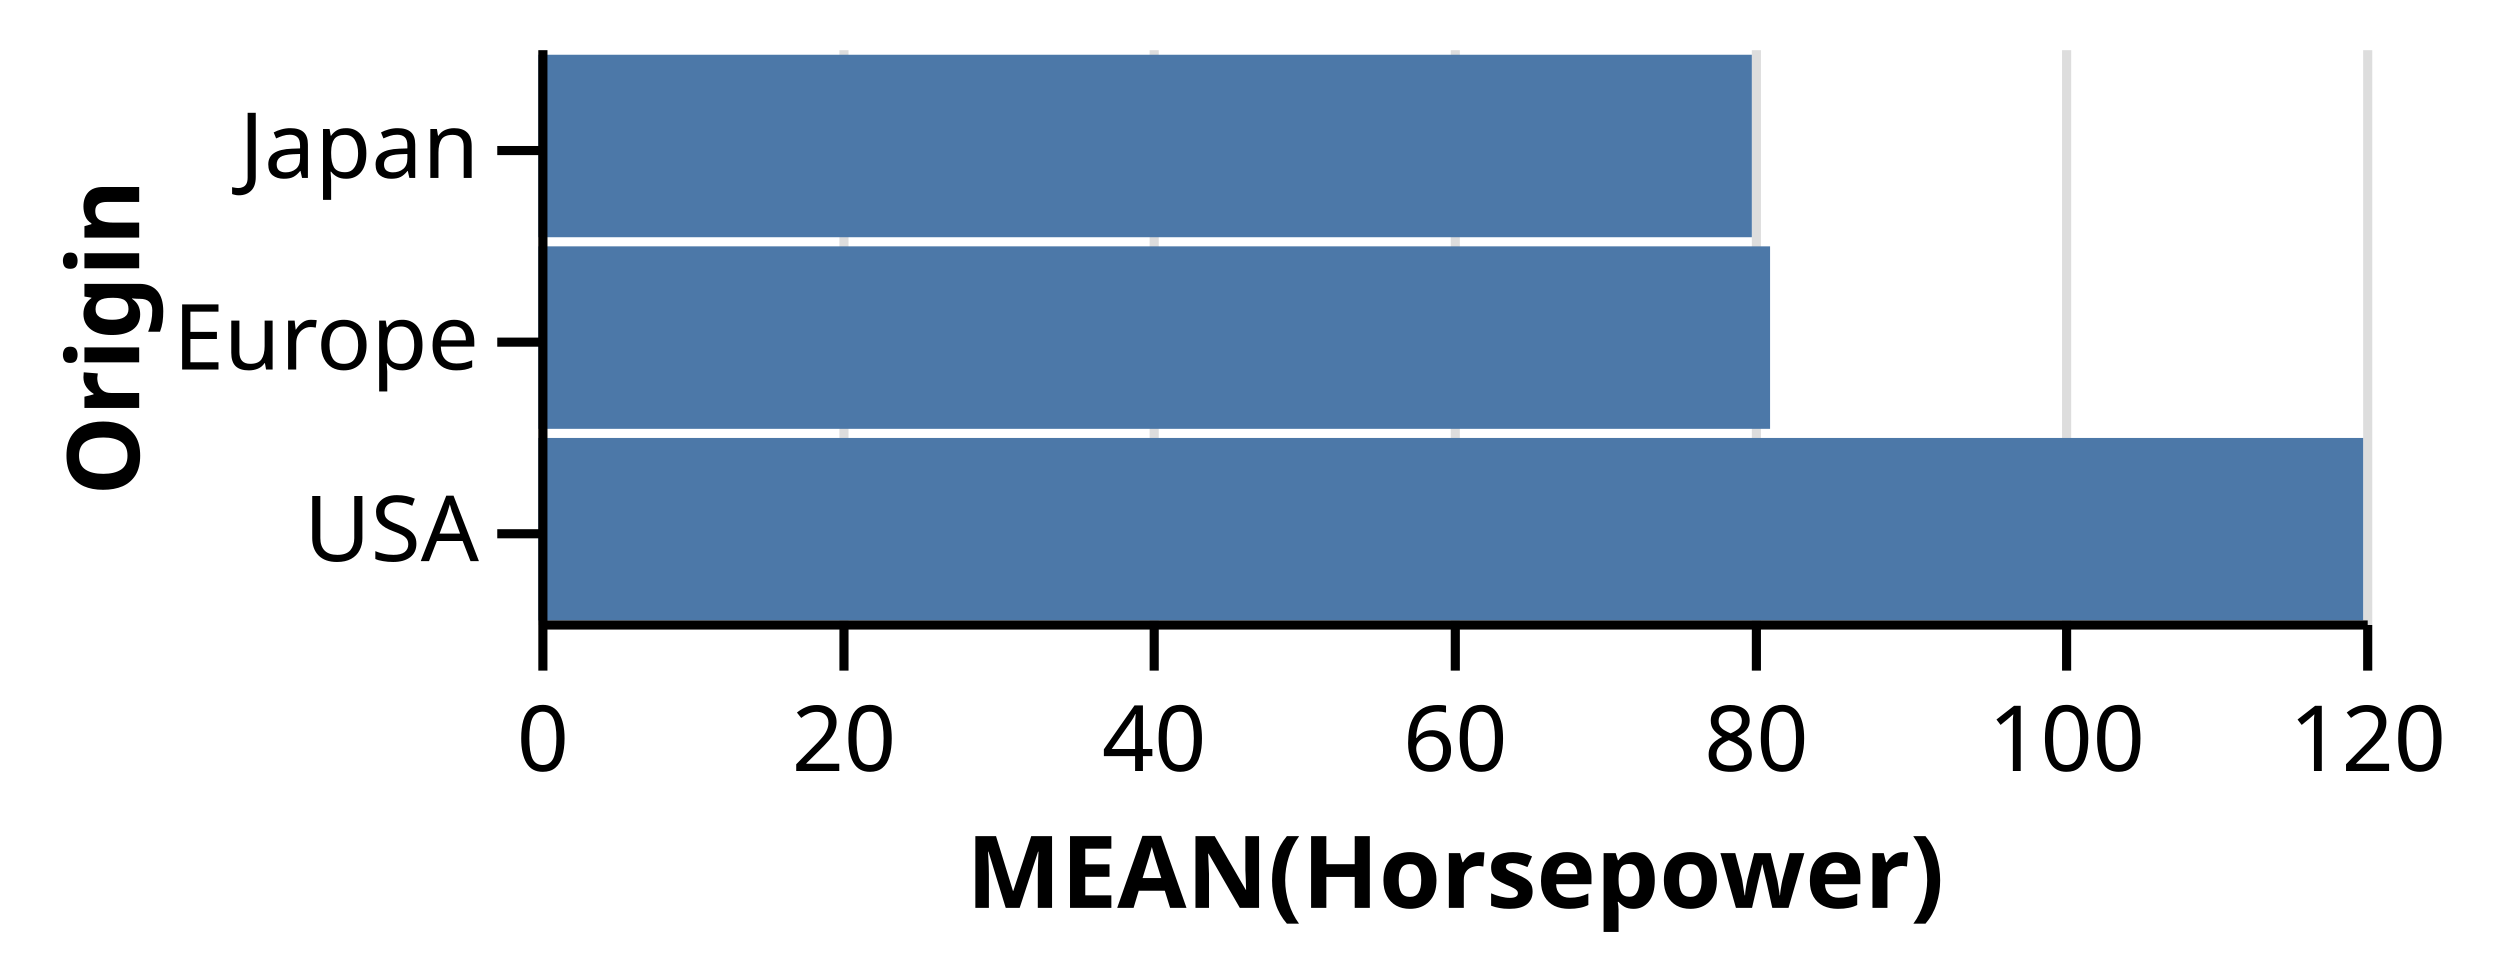
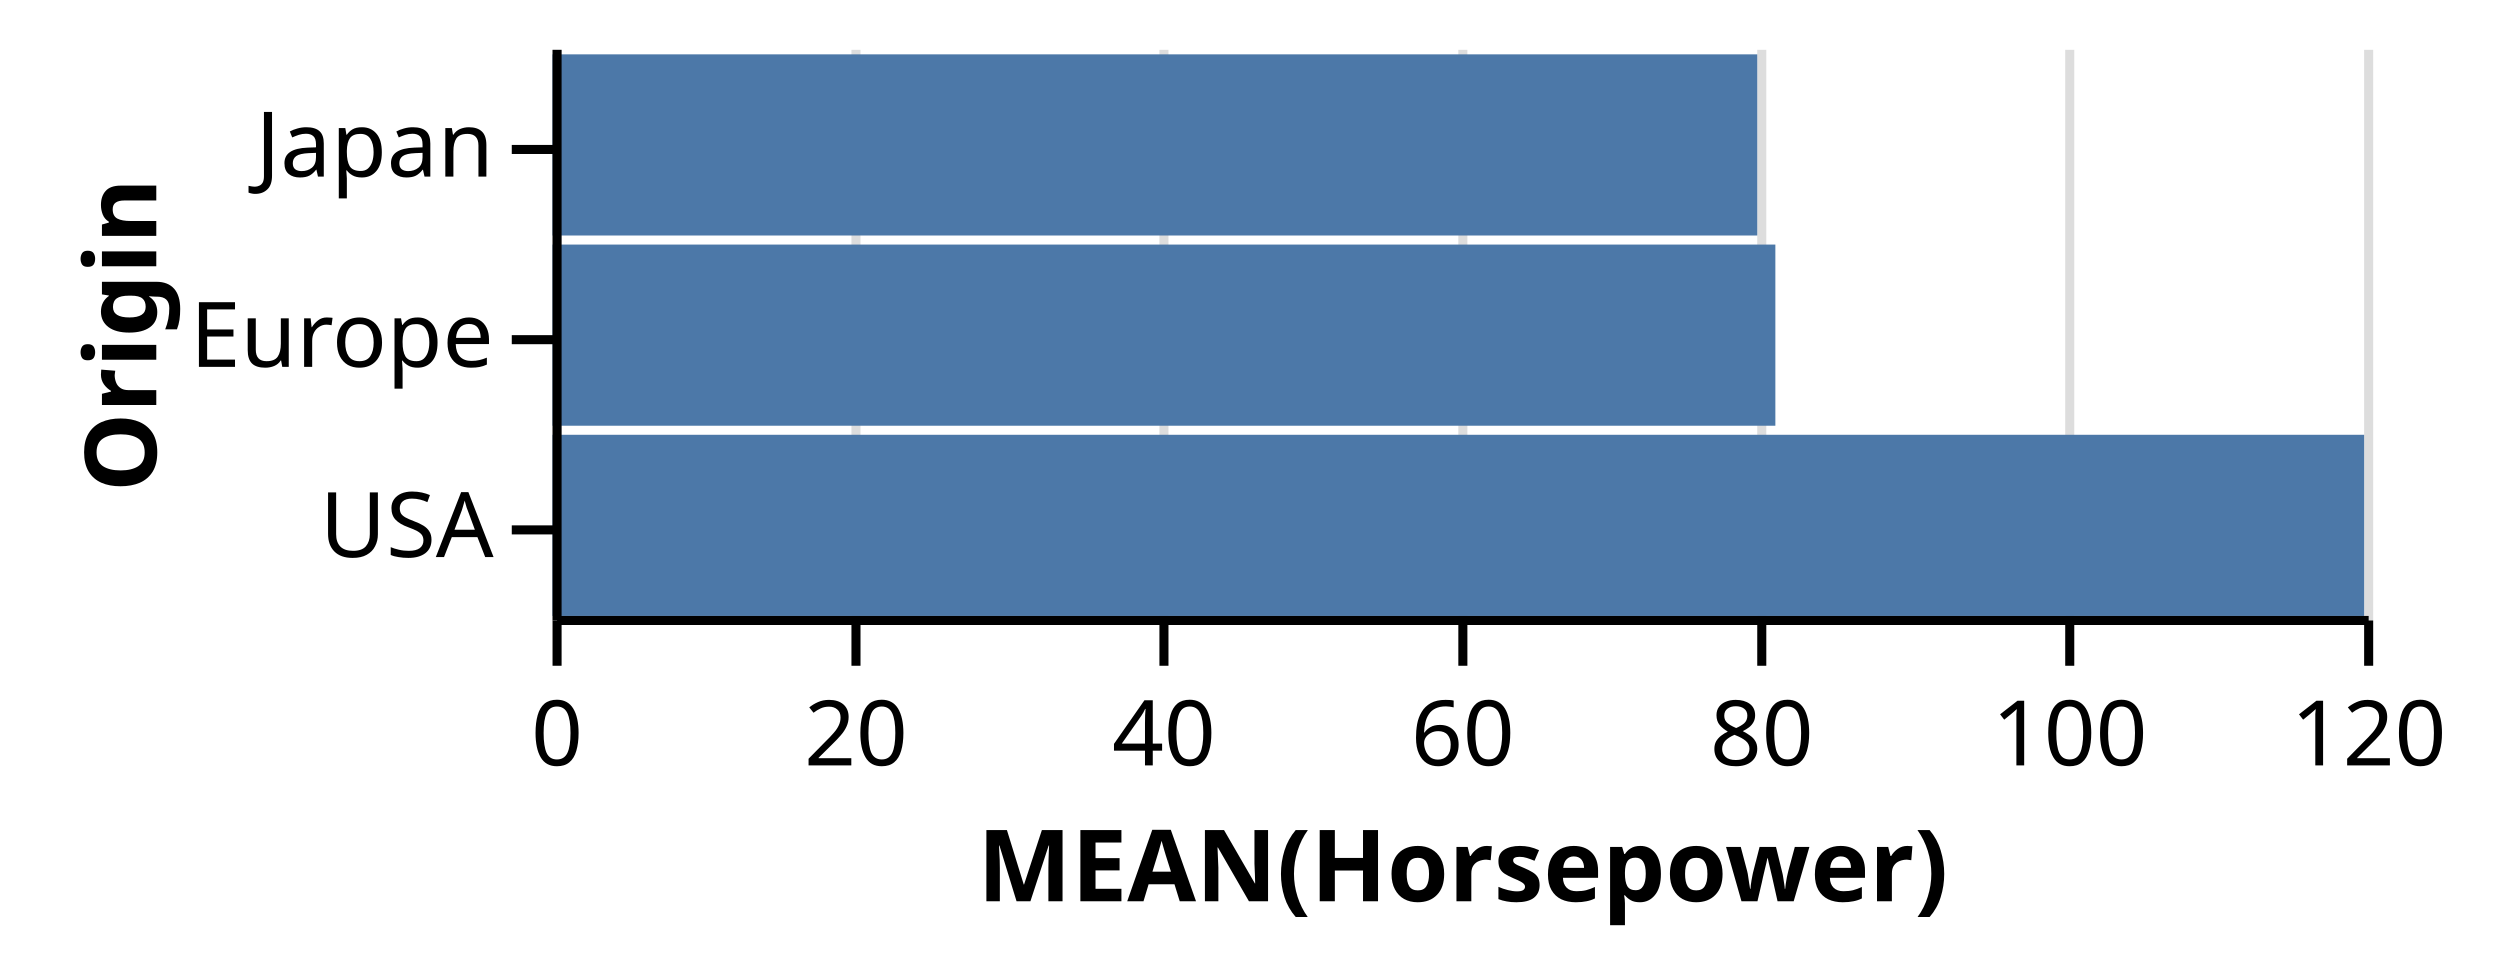
- <svg xmlns="http://www.w3.org/2000/svg" class="marks" width="274" height="105" viewBox="0 0 274 105" version="1.1">
-   <g transform="translate(59,5)">
+ <svg xmlns="http://www.w3.org/2000/svg" class="marks" width="276" height="107" viewBox="0 0 276 107" version="1.1">
+   <g transform="translate(61,5)">
    <g class="mark-group role-frame root">
      <g transform="translate(0,0)">
        <path class="background" d="M0,0h200v63h-200Z" style="fill: none;" />
        <g>
          <g class="mark-group role-axis">
            <g transform="translate(0.5,63.5)">
              <path class="background" d="M0,0h0v0h0Z" style="pointer-events: none; fill: none;" />
              <g>
                <g class="mark-rule role-axis-grid" style="pointer-events: none;">
                  <line transform="translate(0,0)" x2="0" y2="-63" style="fill: none; stroke: #ddd; stroke-width: 1; stroke-dasharray: ; opacity: 1;" />
                  <line transform="translate(33,0)" x2="0" y2="-63" style="fill: none; stroke: #ddd; stroke-width: 1; stroke-dasharray: ; opacity: 1;" />
                  <line transform="translate(67,0)" x2="0" y2="-63" style="fill: none; stroke: #ddd; stroke-width: 1; stroke-dasharray: ; opacity: 1;" />
                  <line transform="translate(100,0)" x2="0" y2="-63" style="fill: none; stroke: #ddd; stroke-width: 1; stroke-dasharray: ; opacity: 1;" />
                  <line transform="translate(133,0)" x2="0" y2="-63" style="fill: none; stroke: #ddd; stroke-width: 1; stroke-dasharray: ; opacity: 1;" />
                  <line transform="translate(167,0)" x2="0" y2="-63" style="fill: none; stroke: #ddd; stroke-width: 1; stroke-dasharray: ; opacity: 1;" />
                  <line transform="translate(200,0)" x2="0" y2="-63" style="fill: none; stroke: #ddd; stroke-width: 1; stroke-dasharray: ; opacity: 1;" />
                </g>
              </g>
            </g>
          </g>
          <g class="mark-group role-scope nested_main_group">
            <g transform="translate(0,0)">
              <path class="background" d="M0,0h200v63h-200Z" style="fill: transparent;" />
              <g>
                <g class="mark-rect role-bar marks">
                  <path d="M0,43h200v20h-200Z" style="fill: #4c78a8;" />
                  <path d="M0,22h135v20h-135Z" style="fill: #4c78a8;" />
                  <path d="M0,1h133v20h-133Z" style="fill: #4c78a8;" />
                </g>
              </g>
            </g>
          </g>
          <g class="mark-group role-axis">
            <g transform="translate(0.5,63.5)">
              <path class="background" d="M0,0h0v0h0Z" style="pointer-events: none; fill: none;" />
              <g>
                <g class="mark-rule role-axis-tick" style="pointer-events: none;">
                  <line transform="translate(0,0)" x2="0" y2="5" style="fill: none; stroke: #000; stroke-width: 1; opacity: 1;" />
                  <line transform="translate(33,0)" x2="0" y2="5" style="fill: none; stroke: #000; stroke-width: 1; opacity: 1;" />
                  <line transform="translate(67,0)" x2="0" y2="5" style="fill: none; stroke: #000; stroke-width: 1; opacity: 1;" />
                  <line transform="translate(100,0)" x2="0" y2="5" style="fill: none; stroke: #000; stroke-width: 1; opacity: 1;" />
                  <line transform="translate(133,0)" x2="0" y2="5" style="fill: none; stroke: #000; stroke-width: 1; opacity: 1;" />
                  <line transform="translate(167,0)" x2="0" y2="5" style="fill: none; stroke: #000; stroke-width: 1; opacity: 1;" />
                  <line transform="translate(200,0)" x2="0" y2="5" style="fill: none; stroke: #000; stroke-width: 1; opacity: 1;" />
                </g>
                <g class="mark-text role-axis-label" style="pointer-events: none;">
                  <text text-anchor="middle" transform="translate(0,16)" style="font: 10px sans-serif; fill: #000; opacity: 1;">0</text>
                  <text text-anchor="middle" transform="translate(33,16)" style="font: 10px sans-serif; fill: #000; opacity: 1;">20</text>
                  <text text-anchor="middle" transform="translate(67,16)" style="font: 10px sans-serif; fill: #000; opacity: 1;">40</text>
                  <text text-anchor="middle" transform="translate(100,16)" style="font: 10px sans-serif; fill: #000; opacity: 1;">60</text>
                  <text text-anchor="middle" transform="translate(133,16)" style="font: 10px sans-serif; fill: #000; opacity: 1;">80</text>
                  <text text-anchor="middle" transform="translate(167,16)" style="font: 10px sans-serif; fill: #000; opacity: 1;">100</text>
                  <text text-anchor="middle" transform="translate(200,16)" style="font: 10px sans-serif; fill: #000; opacity: 1;">120</text>
                </g>
                <g class="mark-rule role-axis-domain" style="pointer-events: none;">
                  <line transform="translate(0,0)" x2="200" y2="0" style="fill: none; stroke: #000; stroke-width: 1; opacity: 1;" />
                </g>
                <g class="mark-text role-axis-title" style="pointer-events: none;">
                  <text text-anchor="middle" transform="translate(100,31)" style="font: bold 11px sans-serif; fill: #000; opacity: 1;">MEAN(Horsepower)</text>
                </g>
              </g>
            </g>
          </g>
          <g class="mark-group role-axis">
            <g transform="translate(0.5,0.5)">
              <path class="background" d="M0,0h0v0h0Z" style="pointer-events: none; fill: none;" />
              <g>
                <g class="mark-rule role-axis-tick" style="pointer-events: none;">
                  <line transform="translate(0,11)" x2="-5" y2="0" style="fill: none; stroke: #000; stroke-width: 1; opacity: 1;" />
                  <line transform="translate(0,32)" x2="-5" y2="0" style="fill: none; stroke: #000; stroke-width: 1; opacity: 1;" />
                  <line transform="translate(0,53)" x2="-5" y2="0" style="fill: none; stroke: #000; stroke-width: 1; opacity: 1;" />
                </g>
                <g class="mark-text role-axis-label" style="pointer-events: none;">
                  <text text-anchor="end" transform="translate(-7,14)" style="font: 10px sans-serif; fill: #000; opacity: 1;">Japan</text>
                  <text text-anchor="end" transform="translate(-7,35)" style="font: 10px sans-serif; fill: #000; opacity: 1;">Europe</text>
                  <text text-anchor="end" transform="translate(-7,56)" style="font: 10px sans-serif; fill: #000; opacity: 1;">USA</text>
                </g>
                <g class="mark-rule role-axis-domain" style="pointer-events: none;">
                  <line transform="translate(0,0)" x2="0" y2="63" style="fill: none; stroke: #000; stroke-width: 1; opacity: 1;" />
                </g>
                <g class="mark-text role-axis-title" style="pointer-events: none;">
                  <text text-anchor="middle" transform="translate(-42.24609,31.5) rotate(-90) translate(0,-2)" style="font: bold 11px sans-serif; fill: #000; opacity: 1;">Origin</text>
                </g>
              </g>
            </g>
          </g>
        </g>
      </g>
    </g>
  </g>
</svg>
